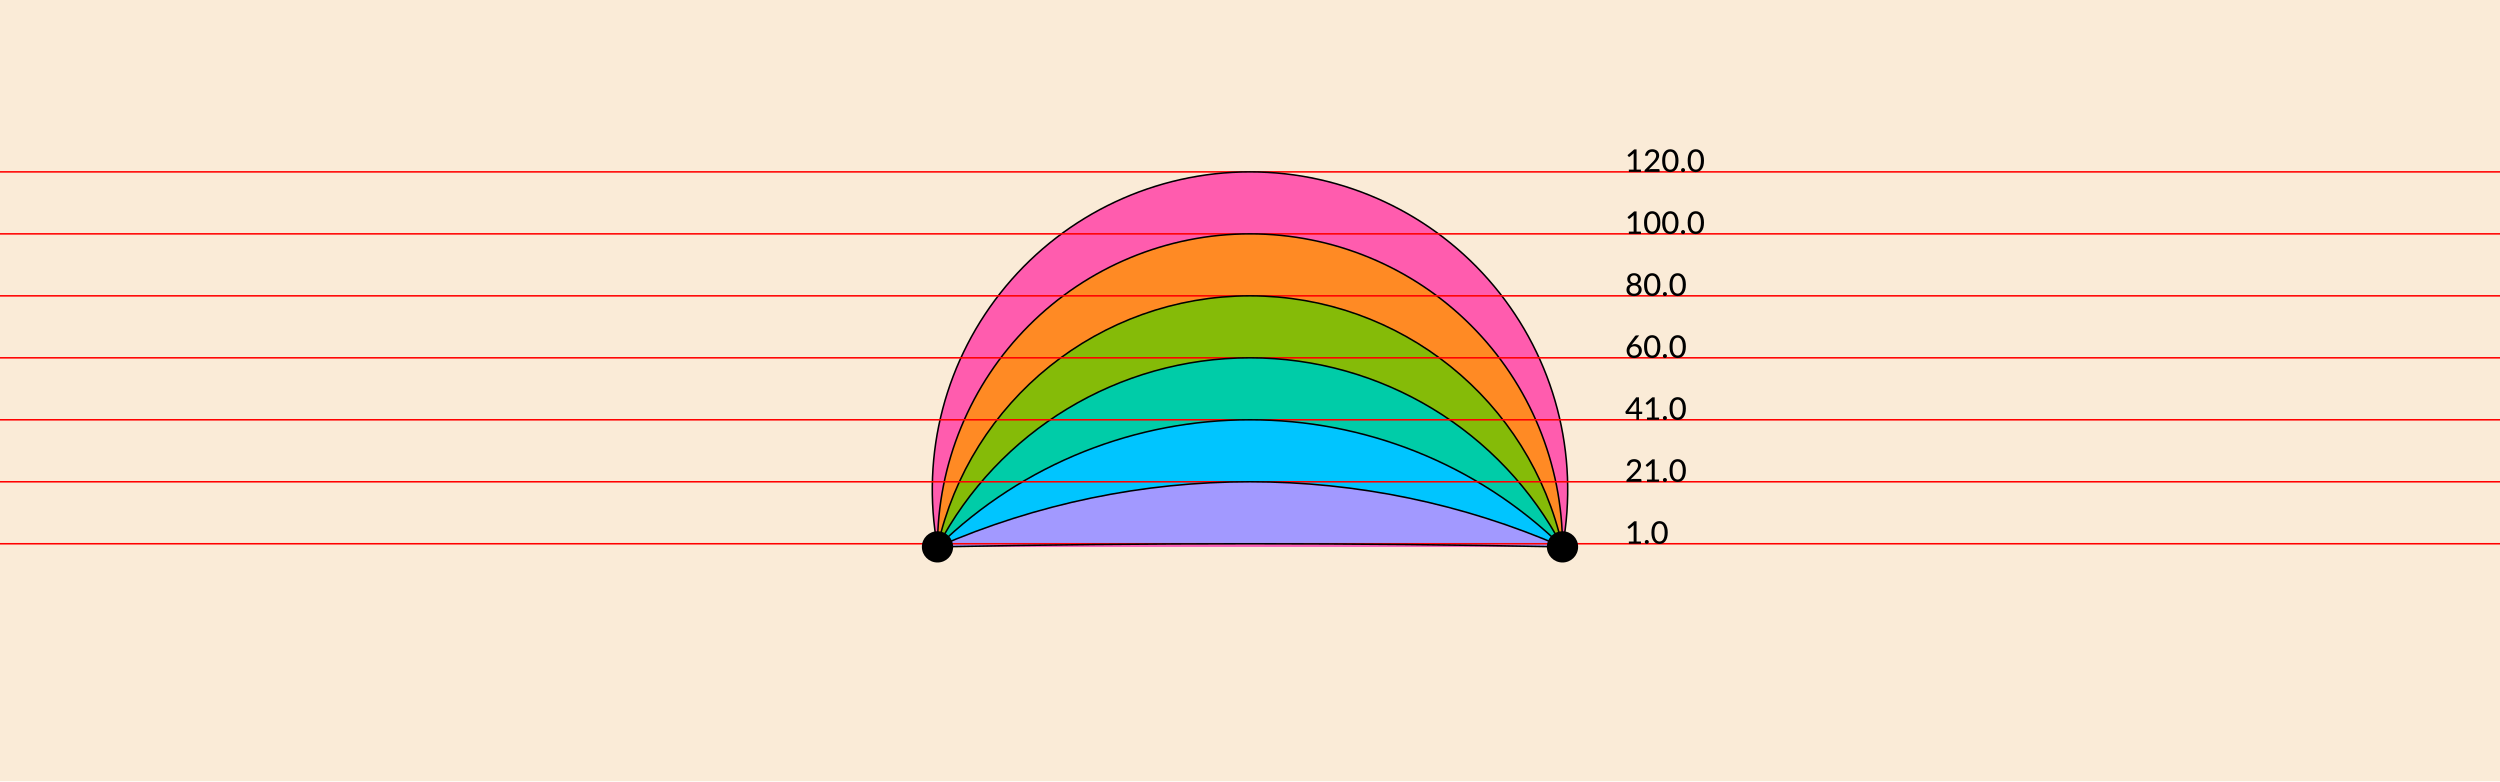
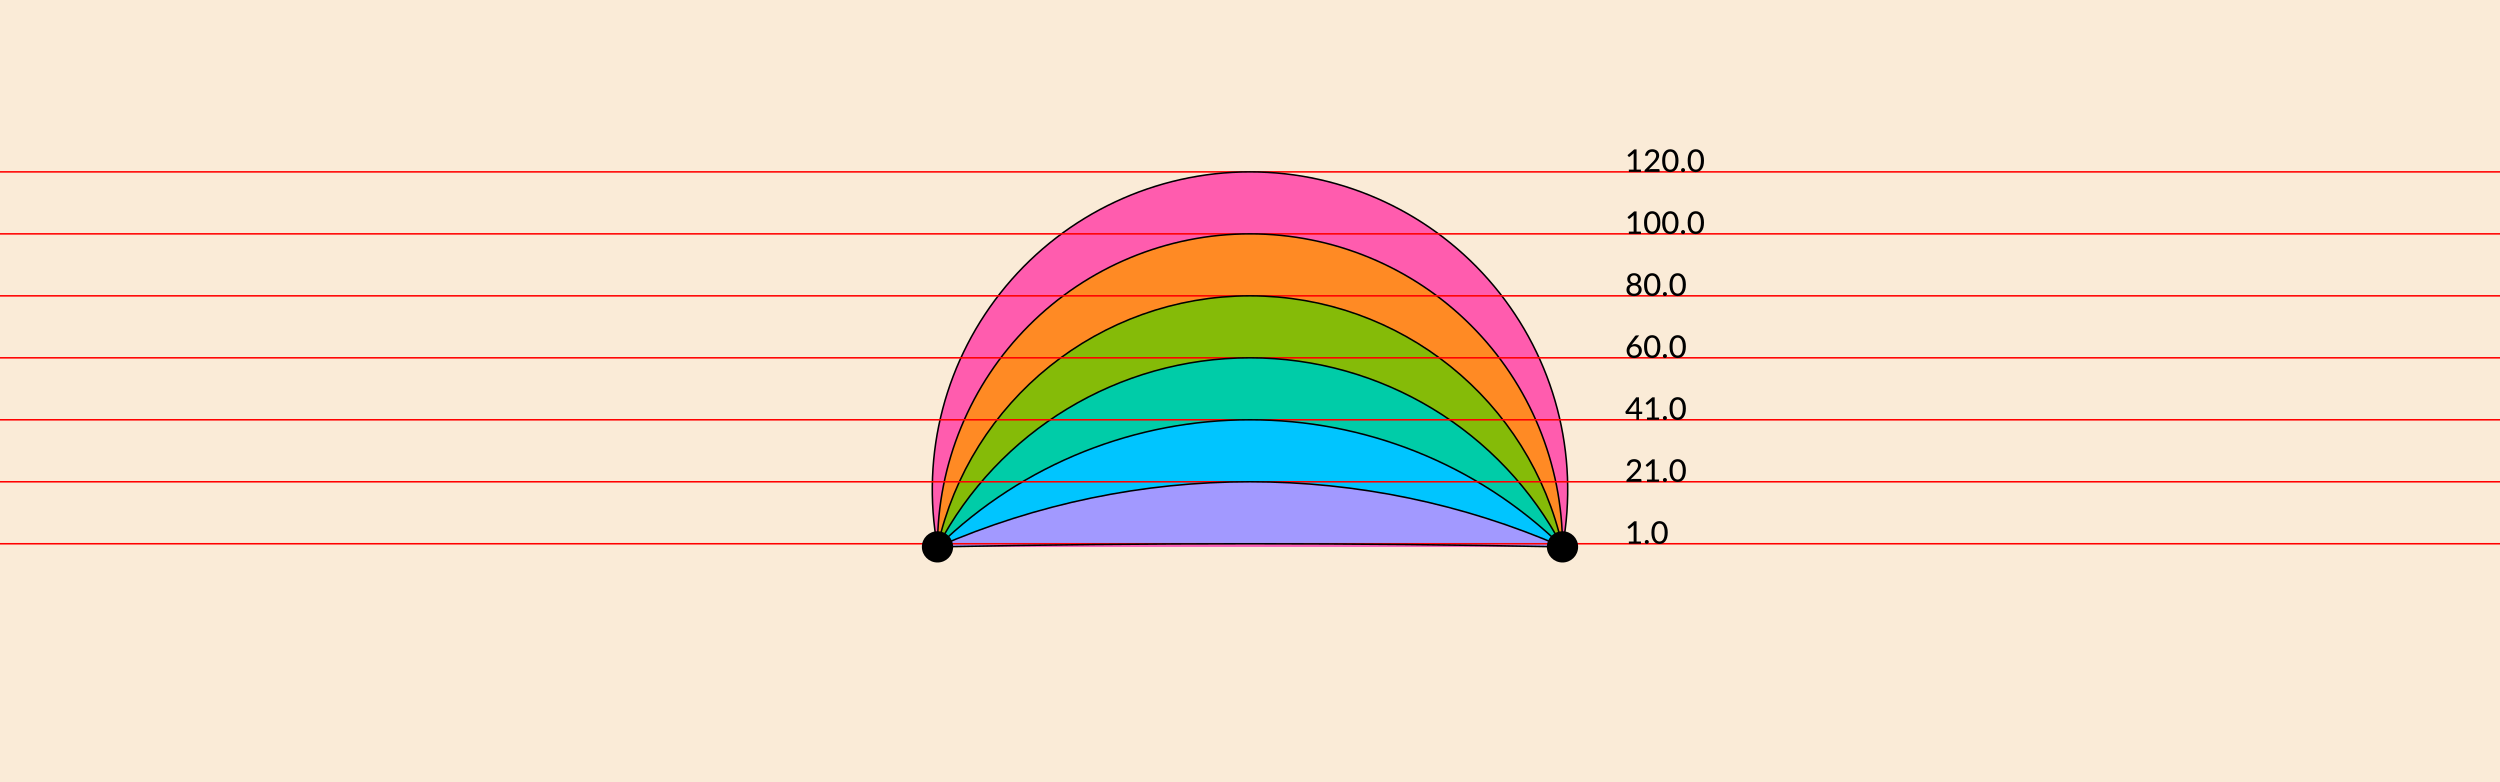
- <svg xmlns="http://www.w3.org/2000/svg" xmlns:xlink="http://www.w3.org/1999/xlink" width="800pt" height="250pt" viewBox="0 0 800 250" version="1.1">
+ <svg xmlns="http://www.w3.org/2000/svg" xmlns:xlink="http://www.w3.org/1999/xlink" width="800" height="250" viewBox="0 0 800 250">
  <defs>
    <g>
-       <symbol overflow="visible" id="glyph0-0">
-         <path style="stroke:none;" d="M 1.234 -5.703 C 1.41 -5.859 1.609 -5.984 1.828 -6.078 C 2.055 -6.18 2.328 -6.234 2.641 -6.234 C 2.848 -6.234 3.039 -6.203 3.219 -6.141 C 3.395 -6.086 3.539 -6.004 3.656 -5.891 C 3.781 -5.785 3.879 -5.656 3.953 -5.5 C 4.023 -5.352 4.062 -5.188 4.062 -5 C 4.062 -4.812 4.035 -4.648 3.984 -4.516 C 3.93 -4.391 3.867 -4.273 3.797 -4.172 C 3.723 -4.078 3.641 -3.992 3.547 -3.922 C 3.461 -3.848 3.379 -3.781 3.297 -3.719 C 3.223 -3.656 3.156 -3.594 3.094 -3.531 C 3.031 -3.469 2.992 -3.398 2.984 -3.328 L 2.891 -2.812 L 2.25 -2.812 L 2.188 -3.391 C 2.164 -3.504 2.176 -3.602 2.219 -3.688 C 2.258 -3.781 2.316 -3.859 2.391 -3.922 C 2.473 -3.992 2.555 -4.062 2.641 -4.125 C 2.734 -4.195 2.816 -4.27 2.891 -4.344 C 2.973 -4.414 3.039 -4.5 3.094 -4.594 C 3.145 -4.695 3.172 -4.812 3.172 -4.938 C 3.172 -5.102 3.113 -5.234 3 -5.328 C 2.883 -5.422 2.738 -5.469 2.562 -5.469 C 2.426 -5.469 2.312 -5.453 2.219 -5.422 C 2.125 -5.391 2.047 -5.359 1.984 -5.328 C 1.922 -5.297 1.863 -5.266 1.812 -5.234 C 1.77 -5.203 1.727 -5.188 1.688 -5.188 C 1.602 -5.188 1.535 -5.227 1.484 -5.312 Z M 1.969 -1.484 C 1.969 -1.555 1.984 -1.629 2.016 -1.703 C 2.047 -1.773 2.082 -1.836 2.125 -1.891 C 2.176 -1.941 2.238 -1.984 2.312 -2.016 C 2.383 -2.047 2.461 -2.062 2.547 -2.062 C 2.617 -2.062 2.688 -2.047 2.75 -2.016 C 2.82 -1.984 2.883 -1.941 2.938 -1.891 C 2.988 -1.836 3.031 -1.773 3.062 -1.703 C 3.094 -1.629 3.109 -1.555 3.109 -1.484 C 3.109 -1.398 3.094 -1.32 3.062 -1.25 C 3.031 -1.188 2.988 -1.129 2.938 -1.078 C 2.883 -1.023 2.82 -0.984 2.75 -0.953 C 2.688 -0.922 2.617 -0.906 2.547 -0.906 C 2.461 -0.906 2.383 -0.922 2.312 -0.953 C 2.238 -0.984 2.176 -1.023 2.125 -1.078 C 2.082 -1.129 2.047 -1.188 2.016 -1.25 C 1.984 -1.32 1.969 -1.398 1.969 -1.484 Z M 0.219 -7.172 L 5.125 -7.172 L 5.125 0 L 0.219 0 Z M 0.484 -0.281 L 4.828 -0.281 L 4.828 -6.891 L 0.484 -6.891 Z M 0.484 -0.281 " />
-       </symbol>
-       <symbol overflow="visible" id="glyph0-1">
-         <path style="stroke:none;" d="M 1.234 -0.719 L 2.766 -0.719 L 2.766 -5.484 C 2.766 -5.629 2.77 -5.781 2.781 -5.938 L 1.547 -4.891 C 1.492 -4.848 1.441 -4.82 1.391 -4.812 C 1.348 -4.812 1.305 -4.812 1.266 -4.812 C 1.234 -4.82 1.195 -4.836 1.156 -4.859 C 1.125 -4.879 1.102 -4.898 1.094 -4.922 L 0.797 -5.344 L 2.938 -7.188 L 3.703 -7.188 L 3.703 -0.719 L 5.109 -0.719 L 5.109 0 L 1.234 0 Z M 1.234 -0.719 " />
-       </symbol>
-       <symbol overflow="visible" id="glyph0-2">
-         <path style="stroke:none;" d="M 2.953 -7.25 C 3.266 -7.25 3.551 -7.203 3.812 -7.109 C 4.082 -7.023 4.312 -6.895 4.5 -6.719 C 4.695 -6.551 4.848 -6.344 4.953 -6.094 C 5.066 -5.844 5.125 -5.562 5.125 -5.25 C 5.125 -4.977 5.082 -4.727 5 -4.5 C 4.926 -4.281 4.82 -4.066 4.688 -3.859 C 4.551 -3.648 4.395 -3.445 4.219 -3.25 C 4.039 -3.051 3.852 -2.852 3.656 -2.656 L 1.812 -0.781 C 1.945 -0.812 2.082 -0.836 2.219 -0.859 C 2.363 -0.891 2.5 -0.906 2.625 -0.906 L 4.938 -0.906 C 5.031 -0.906 5.109 -0.875 5.172 -0.812 C 5.234 -0.75 5.266 -0.672 5.266 -0.578 L 5.266 0 L 0.453 0 L 0.453 -0.328 C 0.453 -0.391 0.469 -0.457 0.5 -0.531 C 0.531 -0.602 0.57 -0.664 0.625 -0.719 L 2.906 -3.016 C 3.094 -3.211 3.266 -3.395 3.422 -3.562 C 3.578 -3.738 3.707 -3.914 3.812 -4.094 C 3.926 -4.27 4.008 -4.445 4.062 -4.625 C 4.125 -4.812 4.156 -5.008 4.156 -5.219 C 4.156 -5.426 4.125 -5.602 4.062 -5.75 C 4 -5.906 3.91 -6.035 3.797 -6.141 C 3.68 -6.242 3.547 -6.316 3.391 -6.359 C 3.242 -6.41 3.082 -6.438 2.906 -6.438 C 2.727 -6.438 2.566 -6.41 2.422 -6.359 C 2.273 -6.316 2.145 -6.25 2.031 -6.156 C 1.914 -6.062 1.816 -5.953 1.734 -5.828 C 1.66 -5.703 1.602 -5.566 1.562 -5.422 C 1.52 -5.297 1.461 -5.211 1.391 -5.172 C 1.328 -5.129 1.227 -5.117 1.094 -5.141 L 0.594 -5.219 C 0.645 -5.551 0.738 -5.844 0.875 -6.094 C 1.008 -6.352 1.176 -6.566 1.375 -6.734 C 1.582 -6.91 1.82 -7.039 2.094 -7.125 C 2.363 -7.207 2.648 -7.25 2.953 -7.25 Z M 2.953 -7.25 " />
-       </symbol>
-       <symbol overflow="visible" id="glyph0-3">
-         <path style="stroke:none;" d="M 5.516 -3.594 C 5.516 -2.969 5.445 -2.422 5.312 -1.953 C 5.176 -1.492 4.988 -1.113 4.75 -0.812 C 4.52 -0.508 4.242 -0.285 3.922 -0.141 C 3.598 0.004 3.254 0.078 2.891 0.078 C 2.523 0.078 2.18 0.004 1.859 -0.141 C 1.547 -0.285 1.27 -0.508 1.031 -0.812 C 0.801 -1.113 0.617 -1.492 0.484 -1.953 C 0.359 -2.422 0.297 -2.969 0.297 -3.594 C 0.297 -4.219 0.359 -4.758 0.484 -5.219 C 0.617 -5.676 0.801 -6.055 1.031 -6.359 C 1.27 -6.66 1.547 -6.883 1.859 -7.031 C 2.18 -7.176 2.523 -7.25 2.891 -7.25 C 3.254 -7.25 3.598 -7.176 3.922 -7.031 C 4.242 -6.883 4.52 -6.66 4.75 -6.359 C 4.988 -6.055 5.176 -5.676 5.312 -5.219 C 5.445 -4.758 5.516 -4.219 5.516 -3.594 Z M 4.531 -3.594 C 4.531 -4.133 4.484 -4.586 4.391 -4.953 C 4.297 -5.316 4.176 -5.609 4.031 -5.828 C 3.883 -6.055 3.711 -6.219 3.516 -6.312 C 3.316 -6.406 3.109 -6.453 2.891 -6.453 C 2.68 -6.453 2.477 -6.406 2.281 -6.312 C 2.082 -6.219 1.906 -6.055 1.75 -5.828 C 1.602 -5.609 1.484 -5.316 1.391 -4.953 C 1.305 -4.586 1.266 -4.133 1.266 -3.594 C 1.266 -3.051 1.305 -2.594 1.391 -2.219 C 1.484 -1.852 1.602 -1.562 1.75 -1.344 C 1.906 -1.125 2.082 -0.961 2.281 -0.859 C 2.477 -0.766 2.68 -0.719 2.891 -0.719 C 3.109 -0.719 3.316 -0.766 3.516 -0.859 C 3.711 -0.961 3.883 -1.125 4.031 -1.344 C 4.176 -1.562 4.297 -1.852 4.391 -2.219 C 4.484 -2.594 4.531 -3.051 4.531 -3.594 Z M 4.531 -3.594 " />
-       </symbol>
-       <symbol overflow="visible" id="glyph0-4">
-         <path style="stroke:none;" d="M 0.531 -0.578 C 0.531 -0.66 0.547 -0.738 0.578 -0.812 C 0.617 -0.895 0.664 -0.969 0.719 -1.031 C 0.781 -1.094 0.848 -1.141 0.922 -1.172 C 1.004 -1.203 1.094 -1.219 1.188 -1.219 C 1.27 -1.219 1.348 -1.203 1.422 -1.172 C 1.504 -1.141 1.57 -1.094 1.625 -1.031 C 1.688 -0.969 1.734 -0.895 1.766 -0.812 C 1.805 -0.738 1.828 -0.66 1.828 -0.578 C 1.828 -0.484 1.805 -0.395 1.766 -0.312 C 1.734 -0.238 1.688 -0.172 1.625 -0.109 C 1.57 -0.055 1.504 -0.016 1.422 0.016 C 1.348 0.055 1.27 0.078 1.188 0.078 C 1.094 0.078 1.004 0.055 0.922 0.016 C 0.848 -0.016 0.781 -0.055 0.719 -0.109 C 0.664 -0.172 0.617 -0.238 0.578 -0.312 C 0.547 -0.395 0.531 -0.484 0.531 -0.578 Z M 0.531 -0.578 " />
-       </symbol>
-       <symbol overflow="visible" id="glyph0-5">
-         <path style="stroke:none;" d="M 2.906 0.078 C 2.539 0.078 2.207 0.031 1.906 -0.062 C 1.613 -0.156 1.359 -0.289 1.141 -0.469 C 0.93 -0.656 0.766 -0.875 0.641 -1.125 C 0.523 -1.375 0.469 -1.656 0.469 -1.969 C 0.469 -2.426 0.582 -2.801 0.812 -3.094 C 1.051 -3.395 1.395 -3.609 1.844 -3.734 C 1.469 -3.879 1.188 -4.086 1 -4.359 C 0.812 -4.641 0.719 -4.973 0.719 -5.359 C 0.719 -5.629 0.77 -5.879 0.875 -6.109 C 0.977 -6.336 1.125 -6.535 1.312 -6.703 C 1.508 -6.879 1.738 -7.016 2 -7.109 C 2.27 -7.203 2.57 -7.25 2.906 -7.25 C 3.227 -7.25 3.52 -7.203 3.781 -7.109 C 4.051 -7.016 4.281 -6.879 4.469 -6.703 C 4.664 -6.535 4.816 -6.336 4.922 -6.109 C 5.023 -5.879 5.078 -5.629 5.078 -5.359 C 5.078 -4.973 4.984 -4.641 4.797 -4.359 C 4.609 -4.086 4.328 -3.879 3.953 -3.734 C 4.398 -3.609 4.738 -3.395 4.969 -3.094 C 5.207 -2.801 5.328 -2.426 5.328 -1.969 C 5.328 -1.656 5.266 -1.375 5.141 -1.125 C 5.023 -0.875 4.859 -0.656 4.641 -0.469 C 4.43 -0.289 4.176 -0.156 3.875 -0.062 C 3.582 0.031 3.258 0.078 2.906 0.078 Z M 2.906 -0.672 C 3.133 -0.672 3.336 -0.703 3.516 -0.766 C 3.691 -0.836 3.844 -0.93 3.969 -1.047 C 4.094 -1.16 4.188 -1.297 4.25 -1.453 C 4.32 -1.617 4.359 -1.797 4.359 -1.984 C 4.359 -2.223 4.316 -2.426 4.234 -2.594 C 4.16 -2.77 4.055 -2.91 3.922 -3.016 C 3.785 -3.129 3.629 -3.207 3.453 -3.25 C 3.273 -3.301 3.094 -3.328 2.906 -3.328 C 2.707 -3.328 2.52 -3.301 2.344 -3.25 C 2.164 -3.207 2.008 -3.129 1.875 -3.016 C 1.75 -2.91 1.645 -2.77 1.562 -2.594 C 1.477 -2.426 1.438 -2.223 1.438 -1.984 C 1.438 -1.797 1.469 -1.617 1.531 -1.453 C 1.602 -1.297 1.703 -1.16 1.828 -1.047 C 1.953 -0.93 2.102 -0.836 2.281 -0.766 C 2.469 -0.703 2.676 -0.672 2.906 -0.672 Z M 2.906 -4.094 C 3.133 -4.094 3.328 -4.129 3.484 -4.203 C 3.641 -4.273 3.766 -4.367 3.859 -4.484 C 3.961 -4.598 4.035 -4.727 4.078 -4.875 C 4.129 -5.031 4.156 -5.188 4.156 -5.344 C 4.156 -5.5 4.129 -5.648 4.078 -5.797 C 4.023 -5.941 3.945 -6.066 3.844 -6.172 C 3.738 -6.285 3.609 -6.375 3.453 -6.438 C 3.297 -6.5 3.113 -6.531 2.906 -6.531 C 2.688 -6.531 2.5 -6.5 2.344 -6.438 C 2.188 -6.375 2.055 -6.285 1.953 -6.172 C 1.848 -6.066 1.77 -5.941 1.719 -5.797 C 1.664 -5.648 1.641 -5.5 1.641 -5.344 C 1.641 -5.188 1.66 -5.031 1.703 -4.875 C 1.754 -4.727 1.828 -4.598 1.922 -4.484 C 2.023 -4.367 2.156 -4.273 2.312 -4.203 C 2.477 -4.129 2.676 -4.094 2.906 -4.094 Z M 2.906 -4.094 " />
-       </symbol>
-       <symbol overflow="visible" id="glyph0-6">
-         <path style="stroke:none;" d="M 2.406 -4.5 C 2.344 -4.426 2.285 -4.352 2.234 -4.281 C 2.18 -4.207 2.129 -4.133 2.078 -4.062 C 2.234 -4.176 2.41 -4.258 2.609 -4.312 C 2.816 -4.375 3.035 -4.406 3.266 -4.406 C 3.547 -4.406 3.812 -4.359 4.062 -4.266 C 4.32 -4.172 4.551 -4.031 4.75 -3.844 C 4.945 -3.664 5.102 -3.441 5.219 -3.172 C 5.332 -2.91 5.391 -2.609 5.391 -2.266 C 5.391 -1.941 5.328 -1.633 5.203 -1.344 C 5.086 -1.062 4.922 -0.812 4.703 -0.594 C 4.484 -0.383 4.219 -0.219 3.906 -0.094 C 3.602 0.02 3.27 0.078 2.906 0.078 C 2.539 0.078 2.211 0.02 1.922 -0.094 C 1.629 -0.207 1.379 -0.375 1.172 -0.594 C 0.961 -0.812 0.801 -1.07 0.688 -1.375 C 0.57 -1.676 0.516 -2.016 0.516 -2.391 C 0.516 -2.703 0.582 -3.035 0.719 -3.391 C 0.863 -3.742 1.086 -4.125 1.391 -4.531 L 3.188 -6.938 C 3.238 -7.008 3.305 -7.066 3.391 -7.109 C 3.484 -7.148 3.582 -7.172 3.688 -7.172 L 4.547 -7.172 Z M 1.438 -2.219 C 1.438 -2 1.469 -1.797 1.531 -1.609 C 1.594 -1.422 1.688 -1.258 1.812 -1.125 C 1.938 -1 2.086 -0.895 2.266 -0.812 C 2.453 -0.738 2.66 -0.703 2.891 -0.703 C 3.117 -0.703 3.328 -0.738 3.516 -0.812 C 3.711 -0.895 3.879 -1 4.016 -1.125 C 4.148 -1.258 4.254 -1.414 4.328 -1.594 C 4.398 -1.781 4.438 -1.984 4.438 -2.203 C 4.438 -2.43 4.398 -2.633 4.328 -2.812 C 4.254 -3 4.148 -3.156 4.016 -3.281 C 3.891 -3.414 3.734 -3.516 3.547 -3.578 C 3.367 -3.648 3.172 -3.688 2.953 -3.688 C 2.711 -3.688 2.5 -3.645 2.312 -3.562 C 2.125 -3.488 1.961 -3.383 1.828 -3.25 C 1.703 -3.113 1.602 -2.957 1.531 -2.781 C 1.469 -2.602 1.438 -2.414 1.438 -2.219 Z M 1.438 -2.219 " />
-       </symbol>
-       <symbol overflow="visible" id="glyph0-7">
-         <path style="stroke:none;" d="M 4.469 -2.609 L 5.516 -2.609 L 5.516 -2.062 C 5.516 -2 5.5 -1.945 5.469 -1.906 C 5.438 -1.875 5.383 -1.859 5.312 -1.859 L 4.469 -1.859 L 4.469 0 L 3.641 0 L 3.641 -1.859 L 0.469 -1.859 C 0.406 -1.859 0.348 -1.879 0.297 -1.922 C 0.242 -1.961 0.211 -2.016 0.203 -2.078 L 0.109 -2.562 L 3.578 -7.188 L 4.469 -7.188 Z M 3.641 -5.453 C 3.641 -5.547 3.641 -5.645 3.641 -5.75 C 3.648 -5.863 3.664 -5.973 3.688 -6.078 L 1.125 -2.609 L 3.641 -2.609 Z M 3.641 -5.453 " />
-       </symbol>
+       <g id="glyph-0-0">
+         <path d="M 1.234 -0.719 L 2.766 -0.719 L 2.766 -5.484 C 2.766 -5.629 2.77 -5.781 2.781 -5.938 L 1.547 -4.891 C 1.492 -4.848 1.441 -4.82 1.391 -4.812 C 1.348 -4.812 1.305 -4.812 1.266 -4.812 C 1.234 -4.82 1.195 -4.836 1.156 -4.859 C 1.125 -4.879 1.102 -4.898 1.094 -4.922 L 0.797 -5.344 L 2.938 -7.188 L 3.703 -7.188 L 3.703 -0.719 L 5.109 -0.719 L 5.109 0 L 1.234 0 Z M 1.234 -0.719 " />
+       </g>
+       <g id="glyph-0-1">
+         <path d="M 2.953 -7.25 C 3.266 -7.25 3.551 -7.203 3.812 -7.109 C 4.082 -7.023 4.312 -6.895 4.5 -6.719 C 4.695 -6.551 4.848 -6.344 4.953 -6.094 C 5.066 -5.844 5.125 -5.562 5.125 -5.25 C 5.125 -4.977 5.082 -4.727 5 -4.5 C 4.926 -4.281 4.82 -4.066 4.688 -3.859 C 4.551 -3.648 4.395 -3.445 4.219 -3.25 C 4.039 -3.051 3.852 -2.852 3.656 -2.656 L 1.812 -0.781 C 1.945 -0.812 2.082 -0.836 2.219 -0.859 C 2.363 -0.891 2.5 -0.906 2.625 -0.906 L 4.938 -0.906 C 5.031 -0.906 5.109 -0.875 5.172 -0.812 C 5.234 -0.75 5.266 -0.672 5.266 -0.578 L 5.266 0 L 0.453 0 L 0.453 -0.328 C 0.453 -0.391 0.469 -0.457 0.5 -0.531 C 0.531 -0.602 0.57 -0.664 0.625 -0.719 L 2.906 -3.016 C 3.094 -3.211 3.266 -3.395 3.422 -3.562 C 3.578 -3.738 3.707 -3.914 3.812 -4.094 C 3.926 -4.27 4.008 -4.445 4.062 -4.625 C 4.125 -4.812 4.156 -5.008 4.156 -5.219 C 4.156 -5.426 4.125 -5.602 4.062 -5.75 C 4 -5.906 3.91 -6.035 3.797 -6.141 C 3.68 -6.242 3.547 -6.316 3.391 -6.359 C 3.242 -6.41 3.082 -6.438 2.906 -6.438 C 2.727 -6.438 2.566 -6.41 2.422 -6.359 C 2.273 -6.316 2.145 -6.25 2.031 -6.156 C 1.914 -6.062 1.816 -5.953 1.734 -5.828 C 1.66 -5.703 1.602 -5.566 1.562 -5.422 C 1.52 -5.297 1.461 -5.211 1.391 -5.172 C 1.328 -5.129 1.227 -5.117 1.094 -5.141 L 0.594 -5.219 C 0.645 -5.551 0.738 -5.844 0.875 -6.094 C 1.008 -6.352 1.176 -6.566 1.375 -6.734 C 1.582 -6.91 1.82 -7.039 2.094 -7.125 C 2.363 -7.207 2.648 -7.25 2.953 -7.25 Z M 2.953 -7.25 " />
+       </g>
+       <g id="glyph-0-2">
+         <path d="M 5.516 -3.594 C 5.516 -2.969 5.445 -2.422 5.312 -1.953 C 5.176 -1.492 4.988 -1.113 4.75 -0.812 C 4.52 -0.508 4.242 -0.285 3.922 -0.141 C 3.598 0.004 3.254 0.078 2.891 0.078 C 2.523 0.078 2.18 0.004 1.859 -0.141 C 1.547 -0.285 1.27 -0.508 1.031 -0.812 C 0.801 -1.113 0.617 -1.492 0.484 -1.953 C 0.359 -2.422 0.297 -2.969 0.297 -3.594 C 0.297 -4.219 0.359 -4.758 0.484 -5.219 C 0.617 -5.676 0.801 -6.055 1.031 -6.359 C 1.27 -6.66 1.547 -6.883 1.859 -7.031 C 2.18 -7.176 2.523 -7.25 2.891 -7.25 C 3.254 -7.25 3.598 -7.176 3.922 -7.031 C 4.242 -6.883 4.52 -6.66 4.75 -6.359 C 4.988 -6.055 5.176 -5.676 5.312 -5.219 C 5.445 -4.758 5.516 -4.219 5.516 -3.594 Z M 4.531 -3.594 C 4.531 -4.133 4.484 -4.586 4.391 -4.953 C 4.297 -5.316 4.176 -5.609 4.031 -5.828 C 3.883 -6.055 3.711 -6.219 3.516 -6.312 C 3.316 -6.406 3.109 -6.453 2.891 -6.453 C 2.68 -6.453 2.477 -6.406 2.281 -6.312 C 2.082 -6.219 1.906 -6.055 1.75 -5.828 C 1.602 -5.609 1.484 -5.316 1.391 -4.953 C 1.305 -4.586 1.266 -4.133 1.266 -3.594 C 1.266 -3.051 1.305 -2.594 1.391 -2.219 C 1.484 -1.852 1.602 -1.562 1.75 -1.344 C 1.906 -1.125 2.082 -0.961 2.281 -0.859 C 2.477 -0.766 2.68 -0.719 2.891 -0.719 C 3.109 -0.719 3.316 -0.766 3.516 -0.859 C 3.711 -0.961 3.883 -1.125 4.031 -1.344 C 4.176 -1.562 4.297 -1.852 4.391 -2.219 C 4.484 -2.594 4.531 -3.051 4.531 -3.594 Z M 4.531 -3.594 " />
+       </g>
+       <g id="glyph-0-3">
+         <path d="M 0.531 -0.578 C 0.531 -0.66 0.547 -0.738 0.578 -0.812 C 0.617 -0.895 0.664 -0.969 0.719 -1.031 C 0.781 -1.094 0.848 -1.141 0.922 -1.172 C 1.004 -1.203 1.094 -1.219 1.188 -1.219 C 1.27 -1.219 1.348 -1.203 1.422 -1.172 C 1.504 -1.141 1.57 -1.094 1.625 -1.031 C 1.688 -0.969 1.734 -0.895 1.766 -0.812 C 1.805 -0.738 1.828 -0.66 1.828 -0.578 C 1.828 -0.484 1.805 -0.395 1.766 -0.312 C 1.734 -0.238 1.688 -0.172 1.625 -0.109 C 1.57 -0.055 1.504 -0.016 1.422 0.016 C 1.348 0.055 1.27 0.078 1.188 0.078 C 1.094 0.078 1.004 0.055 0.922 0.016 C 0.848 -0.016 0.781 -0.055 0.719 -0.109 C 0.664 -0.172 0.617 -0.238 0.578 -0.312 C 0.547 -0.395 0.531 -0.484 0.531 -0.578 Z M 0.531 -0.578 " />
+       </g>
+       <g id="glyph-0-4">
+         <path d="M 2.906 0.078 C 2.539 0.078 2.207 0.031 1.906 -0.062 C 1.613 -0.156 1.359 -0.289 1.141 -0.469 C 0.93 -0.656 0.766 -0.875 0.641 -1.125 C 0.523 -1.375 0.469 -1.656 0.469 -1.969 C 0.469 -2.426 0.582 -2.801 0.812 -3.094 C 1.051 -3.395 1.395 -3.609 1.844 -3.734 C 1.469 -3.879 1.188 -4.086 1 -4.359 C 0.812 -4.641 0.719 -4.973 0.719 -5.359 C 0.719 -5.629 0.77 -5.879 0.875 -6.109 C 0.977 -6.336 1.125 -6.535 1.312 -6.703 C 1.508 -6.879 1.738 -7.016 2 -7.109 C 2.27 -7.203 2.57 -7.25 2.906 -7.25 C 3.227 -7.25 3.52 -7.203 3.781 -7.109 C 4.051 -7.016 4.281 -6.879 4.469 -6.703 C 4.664 -6.535 4.816 -6.336 4.922 -6.109 C 5.023 -5.879 5.078 -5.629 5.078 -5.359 C 5.078 -4.973 4.984 -4.641 4.797 -4.359 C 4.609 -4.086 4.328 -3.879 3.953 -3.734 C 4.398 -3.609 4.738 -3.395 4.969 -3.094 C 5.207 -2.801 5.328 -2.426 5.328 -1.969 C 5.328 -1.656 5.266 -1.375 5.141 -1.125 C 5.023 -0.875 4.859 -0.656 4.641 -0.469 C 4.43 -0.289 4.176 -0.156 3.875 -0.062 C 3.582 0.031 3.258 0.078 2.906 0.078 Z M 2.906 -0.672 C 3.133 -0.672 3.336 -0.703 3.516 -0.766 C 3.691 -0.836 3.844 -0.93 3.969 -1.047 C 4.094 -1.16 4.188 -1.297 4.25 -1.453 C 4.32 -1.617 4.359 -1.797 4.359 -1.984 C 4.359 -2.223 4.316 -2.426 4.234 -2.594 C 4.16 -2.77 4.055 -2.91 3.922 -3.016 C 3.785 -3.129 3.629 -3.207 3.453 -3.25 C 3.273 -3.301 3.094 -3.328 2.906 -3.328 C 2.707 -3.328 2.52 -3.301 2.344 -3.25 C 2.164 -3.207 2.008 -3.129 1.875 -3.016 C 1.75 -2.91 1.645 -2.77 1.562 -2.594 C 1.477 -2.426 1.438 -2.223 1.438 -1.984 C 1.438 -1.797 1.469 -1.617 1.531 -1.453 C 1.602 -1.297 1.703 -1.16 1.828 -1.047 C 1.953 -0.93 2.102 -0.836 2.281 -0.766 C 2.469 -0.703 2.676 -0.672 2.906 -0.672 Z M 2.906 -4.094 C 3.133 -4.094 3.328 -4.129 3.484 -4.203 C 3.641 -4.273 3.766 -4.367 3.859 -4.484 C 3.961 -4.598 4.035 -4.727 4.078 -4.875 C 4.129 -5.031 4.156 -5.188 4.156 -5.344 C 4.156 -5.5 4.129 -5.648 4.078 -5.797 C 4.023 -5.941 3.945 -6.066 3.844 -6.172 C 3.738 -6.285 3.609 -6.375 3.453 -6.438 C 3.297 -6.5 3.113 -6.531 2.906 -6.531 C 2.688 -6.531 2.5 -6.5 2.344 -6.438 C 2.188 -6.375 2.055 -6.285 1.953 -6.172 C 1.848 -6.066 1.77 -5.941 1.719 -5.797 C 1.664 -5.648 1.641 -5.5 1.641 -5.344 C 1.641 -5.188 1.66 -5.031 1.703 -4.875 C 1.754 -4.727 1.828 -4.598 1.922 -4.484 C 2.023 -4.367 2.156 -4.273 2.312 -4.203 C 2.477 -4.129 2.676 -4.094 2.906 -4.094 Z M 2.906 -4.094 " />
+       </g>
+       <g id="glyph-0-5">
+         <path d="M 2.406 -4.5 C 2.344 -4.426 2.285 -4.352 2.234 -4.281 C 2.18 -4.207 2.129 -4.133 2.078 -4.062 C 2.234 -4.176 2.41 -4.258 2.609 -4.312 C 2.816 -4.375 3.035 -4.406 3.266 -4.406 C 3.547 -4.406 3.812 -4.359 4.062 -4.266 C 4.32 -4.172 4.551 -4.031 4.75 -3.844 C 4.945 -3.664 5.102 -3.441 5.219 -3.172 C 5.332 -2.91 5.391 -2.609 5.391 -2.266 C 5.391 -1.941 5.328 -1.633 5.203 -1.344 C 5.086 -1.062 4.922 -0.812 4.703 -0.594 C 4.484 -0.383 4.219 -0.219 3.906 -0.094 C 3.602 0.02 3.27 0.078 2.906 0.078 C 2.539 0.078 2.211 0.02 1.922 -0.094 C 1.629 -0.207 1.379 -0.375 1.172 -0.594 C 0.961 -0.812 0.801 -1.07 0.688 -1.375 C 0.57 -1.676 0.516 -2.016 0.516 -2.391 C 0.516 -2.703 0.582 -3.035 0.719 -3.391 C 0.863 -3.742 1.086 -4.125 1.391 -4.531 L 3.188 -6.938 C 3.238 -7.008 3.305 -7.066 3.391 -7.109 C 3.484 -7.148 3.582 -7.172 3.688 -7.172 L 4.547 -7.172 Z M 1.438 -2.219 C 1.438 -2 1.469 -1.797 1.531 -1.609 C 1.594 -1.422 1.688 -1.258 1.812 -1.125 C 1.938 -1 2.086 -0.895 2.266 -0.812 C 2.453 -0.738 2.66 -0.703 2.891 -0.703 C 3.117 -0.703 3.328 -0.738 3.516 -0.812 C 3.711 -0.895 3.879 -1 4.016 -1.125 C 4.148 -1.258 4.254 -1.414 4.328 -1.594 C 4.398 -1.781 4.438 -1.984 4.438 -2.203 C 4.438 -2.43 4.398 -2.633 4.328 -2.812 C 4.254 -3 4.148 -3.156 4.016 -3.281 C 3.891 -3.414 3.734 -3.516 3.547 -3.578 C 3.367 -3.648 3.172 -3.688 2.953 -3.688 C 2.711 -3.688 2.5 -3.645 2.312 -3.562 C 2.125 -3.488 1.961 -3.383 1.828 -3.25 C 1.703 -3.113 1.602 -2.957 1.531 -2.781 C 1.469 -2.602 1.438 -2.414 1.438 -2.219 Z M 1.438 -2.219 " />
+       </g>
+       <g id="glyph-0-6">
+         <path d="M 4.469 -2.609 L 5.516 -2.609 L 5.516 -2.062 C 5.516 -2 5.5 -1.945 5.469 -1.906 C 5.438 -1.875 5.383 -1.859 5.312 -1.859 L 4.469 -1.859 L 4.469 0 L 3.641 0 L 3.641 -1.859 L 0.469 -1.859 C 0.406 -1.859 0.348 -1.879 0.297 -1.922 C 0.242 -1.961 0.211 -2.016 0.203 -2.078 L 0.109 -2.562 L 3.578 -7.188 L 4.469 -7.188 Z M 3.641 -5.453 C 3.641 -5.547 3.641 -5.645 3.641 -5.75 C 3.648 -5.863 3.664 -5.973 3.688 -6.078 L 1.125 -2.609 L 3.641 -2.609 Z M 3.641 -5.453 " />
+       </g>
    </g>
  </defs>
-   <g id="surface1520">
-     <rect x="0" y="0" width="800" height="250" style="fill:rgb(98.039%,92.157%,84.314%);fill-opacity:1;stroke:none;" />
-     <path style="fill:none;stroke-width:0.5;stroke-linecap:butt;stroke-linejoin:miter;stroke:rgb(100%,0%,0%);stroke-opacity:1;stroke-miterlimit:10;" d="M 800 55 L 0 55 " />
-     <path style="fill-rule:nonzero;fill:rgb(100%,36.27%,68.337%);fill-opacity:1;stroke-width:0.5;stroke-linecap:butt;stroke-linejoin:miter;stroke:rgb(0%,0%,0%);stroke-opacity:1;stroke-miterlimit:10;" d="M 300 175 C 294.559 145.32 302.582 114.762 321.898 91.582 C 341.215 68.402 369.828 55 400 55 C 430.172 55 458.785 68.402 478.102 91.582 C 497.418 114.762 505.441 145.32 500 175 " />
-     <g style="fill:rgb(0%,0%,0%);fill-opacity:1;">
-       <use xlink:href="#glyph0-1" x="520" y="55" />
-       <use xlink:href="#glyph0-2" x="525.8" y="55" />
-       <use xlink:href="#glyph0-3" x="531.6" y="55" />
-       <use xlink:href="#glyph0-4" x="537.4" y="55" />
-       <use xlink:href="#glyph0-3" x="539.76" y="55" />
-     </g>
-     <path style="fill:none;stroke-width:0.5;stroke-linecap:butt;stroke-linejoin:miter;stroke:rgb(100%,0%,0%);stroke-opacity:1;stroke-miterlimit:10;" d="M 800 74.832 L 0 74.832 " />
-     <path style="fill-rule:nonzero;fill:rgb(100%,54.297%,14.03%);fill-opacity:1;stroke-width:0.5;stroke-linecap:butt;stroke-linejoin:miter;stroke:rgb(0%,0%,0%);stroke-opacity:1;stroke-miterlimit:10;" d="M 300 175 C 299.957 148.449 310.473 122.973 329.23 104.18 C 347.988 85.391 373.449 74.832 400 74.832 C 426.551 74.832 452.012 85.391 470.77 104.18 C 489.527 122.973 500.043 148.449 500 175 " />
-     <g style="fill:rgb(0%,0%,0%);fill-opacity:1;">
-       <use xlink:href="#glyph0-1" x="520" y="74.833" />
-       <use xlink:href="#glyph0-3" x="525.8" y="74.833" />
-       <use xlink:href="#glyph0-3" x="531.6" y="74.833" />
-       <use xlink:href="#glyph0-4" x="537.4" y="74.833" />
-       <use xlink:href="#glyph0-3" x="539.76" y="74.833" />
-     </g>
-     <path style="fill:none;stroke-width:0.5;stroke-linecap:butt;stroke-linejoin:miter;stroke:rgb(100%,0%,0%);stroke-opacity:1;stroke-miterlimit:10;" d="M 800 94.668 L 0 94.668 " />
-     <path style="fill-rule:nonzero;fill:rgb(52.18%,73.518%,3.26%);fill-opacity:1;stroke-width:0.5;stroke-linecap:butt;stroke-linejoin:miter;stroke:rgb(0%,0%,0%);stroke-opacity:1;stroke-miterlimit:10;" d="M 300 175 C 310.359 128.078 351.949 94.668 400 94.668 C 448.051 94.668 489.641 128.078 500 175 " />
-     <g style="fill:rgb(0%,0%,0%);fill-opacity:1;">
-       <use xlink:href="#glyph0-5" x="520" y="94.667" />
-       <use xlink:href="#glyph0-3" x="525.8" y="94.667" />
-       <use xlink:href="#glyph0-4" x="531.6" y="94.667" />
-       <use xlink:href="#glyph0-3" x="533.96" y="94.667" />
-     </g>
-     <path style="fill:none;stroke-width:0.5;stroke-linecap:butt;stroke-linejoin:miter;stroke:rgb(100%,0%,0%);stroke-opacity:1;stroke-miterlimit:10;" d="M 800 114.5 L 0 114.5 " />
-     <path style="fill-rule:nonzero;fill:rgb(0%,79.869%,65.743%);fill-opacity:1;stroke-width:0.5;stroke-linecap:butt;stroke-linejoin:miter;stroke:rgb(0%,0%,0%);stroke-opacity:1;stroke-miterlimit:10;" d="M 300 175 C 319.488 137.805 358.008 114.5 400 114.5 C 441.992 114.5 480.512 137.805 500 175 " />
-     <g style="fill:rgb(0%,0%,0%);fill-opacity:1;">
-       <use xlink:href="#glyph0-6" x="520" y="114.5" />
-       <use xlink:href="#glyph0-3" x="525.8" y="114.5" />
-       <use xlink:href="#glyph0-4" x="531.6" y="114.5" />
-       <use xlink:href="#glyph0-3" x="533.96" y="114.5" />
-     </g>
-     <path style="fill:none;stroke-width:0.5;stroke-linecap:butt;stroke-linejoin:miter;stroke:rgb(100%,0%,0%);stroke-opacity:1;stroke-miterlimit:10;" d="M 800 134.332 L 0 134.332 " />
-     <path style="fill-rule:nonzero;fill:rgb(0%,77.218%,100%);fill-opacity:1;stroke-width:0.5;stroke-linecap:butt;stroke-linejoin:miter;stroke:rgb(0%,0%,0%);stroke-opacity:1;stroke-miterlimit:10;" d="M 300 175 C 355.641 120.777 444.359 120.777 500 175 " />
-     <g style="fill:rgb(0%,0%,0%);fill-opacity:1;">
-       <use xlink:href="#glyph0-7" x="520" y="134.333" />
-       <use xlink:href="#glyph0-1" x="525.8" y="134.333" />
-       <use xlink:href="#glyph0-4" x="531.6" y="134.333" />
-       <use xlink:href="#glyph0-3" x="533.96" y="134.333" />
-     </g>
-     <path style="fill:none;stroke-width:0.5;stroke-linecap:butt;stroke-linejoin:miter;stroke:rgb(100%,0%,0%);stroke-opacity:1;stroke-miterlimit:10;" d="M 800 154.168 L 0 154.168 " />
-     <path style="fill-rule:nonzero;fill:rgb(63.709%,59.817%,100%);fill-opacity:1;stroke-width:0.5;stroke-linecap:butt;stroke-linejoin:miter;stroke:rgb(0%,0%,0%);stroke-opacity:1;stroke-miterlimit:10;" d="M 300 175 C 363.773 147.223 436.227 147.223 500 175 " />
-     <g style="fill:rgb(0%,0%,0%);fill-opacity:1;">
-       <use xlink:href="#glyph0-2" x="520" y="154.167" />
-       <use xlink:href="#glyph0-1" x="525.8" y="154.167" />
-       <use xlink:href="#glyph0-4" x="531.6" y="154.167" />
-       <use xlink:href="#glyph0-3" x="533.96" y="154.167" />
-     </g>
-     <path style="fill:none;stroke-width:0.5;stroke-linecap:butt;stroke-linejoin:miter;stroke:rgb(100%,0%,0%);stroke-opacity:1;stroke-miterlimit:10;" d="M 800 174 L 0 174 " />
-     <path style="fill-rule:nonzero;fill:rgb(100%,36.363%,69.297%);fill-opacity:1;stroke-width:0.5;stroke-linecap:butt;stroke-linejoin:miter;stroke:rgb(0%,0%,0%);stroke-opacity:1;stroke-miterlimit:10;" d="M 300 175 C 366.66 173.668 433.34 173.668 500 175 " />
-     <g style="fill:rgb(0%,0%,0%);fill-opacity:1;">
-       <use xlink:href="#glyph0-1" x="520" y="174" />
-       <use xlink:href="#glyph0-4" x="525.8" y="174" />
-       <use xlink:href="#glyph0-3" x="528.16" y="174" />
-     </g>
-     <path style=" stroke:none;fill-rule:nonzero;fill:rgb(0%,0%,0%);fill-opacity:1;" d="M 305 175 C 305 177.762 302.762 180 300 180 C 297.238 180 295 177.762 295 175 C 295 172.238 297.238 170 300 170 C 302.762 170 305 172.238 305 175 Z M 305 175 " />
-     <path style=" stroke:none;fill-rule:nonzero;fill:rgb(0%,0%,0%);fill-opacity:1;" d="M 505 175 C 505 177.762 502.762 180 500 180 C 497.238 180 495 177.762 495 175 C 495 172.238 497.238 170 500 170 C 502.762 170 505 172.238 505 175 Z M 505 175 " />
+   <rect x="-80" y="-25" width="960" height="300" fill="rgb(98.039%, 92.157%, 84.314%)" fill-opacity="1" />
+   <path fill="none" stroke-width="0.5" stroke-linecap="butt" stroke-linejoin="miter" stroke="rgb(100%, 0%, 0%)" stroke-opacity="1" stroke-miterlimit="10" d="M 800 55 L 0 55 " />
+   <path fill-rule="nonzero" fill="rgb(100%, 36.27%, 68.337%)" fill-opacity="1" stroke-width="0.5" stroke-linecap="butt" stroke-linejoin="miter" stroke="rgb(0%, 0%, 0%)" stroke-opacity="1" stroke-miterlimit="10" d="M 300 175 C 294.559 145.32 302.582 114.762 321.898 91.582 C 341.215 68.402 369.828 55 400 55 C 430.172 55 458.785 68.402 478.102 91.582 C 497.418 114.762 505.441 145.32 500 175 " />
+   <g fill="rgb(0%, 0%, 0%)" fill-opacity="1">
+     <use xlink:href="#glyph-0-0" x="520" y="55" />
+     <use xlink:href="#glyph-0-1" x="525.8" y="55" />
+     <use xlink:href="#glyph-0-2" x="531.6" y="55" />
+     <use xlink:href="#glyph-0-3" x="537.4" y="55" />
+     <use xlink:href="#glyph-0-2" x="539.76" y="55" />
  </g>
+   <path fill="none" stroke-width="0.5" stroke-linecap="butt" stroke-linejoin="miter" stroke="rgb(100%, 0%, 0%)" stroke-opacity="1" stroke-miterlimit="10" d="M 800 74.832 L 0 74.832 " />
+   <path fill-rule="nonzero" fill="rgb(100%, 54.297%, 14.03%)" fill-opacity="1" stroke-width="0.5" stroke-linecap="butt" stroke-linejoin="miter" stroke="rgb(0%, 0%, 0%)" stroke-opacity="1" stroke-miterlimit="10" d="M 300 175 C 299.957 148.449 310.473 122.973 329.23 104.18 C 347.988 85.391 373.449 74.832 400 74.832 C 426.551 74.832 452.012 85.391 470.77 104.18 C 489.527 122.973 500.043 148.449 500 175 " />
+   <g fill="rgb(0%, 0%, 0%)" fill-opacity="1">
+     <use xlink:href="#glyph-0-0" x="520" y="74.833" />
+     <use xlink:href="#glyph-0-2" x="525.8" y="74.833" />
+     <use xlink:href="#glyph-0-2" x="531.6" y="74.833" />
+     <use xlink:href="#glyph-0-3" x="537.4" y="74.833" />
+     <use xlink:href="#glyph-0-2" x="539.76" y="74.833" />
+   </g>
+   <path fill="none" stroke-width="0.5" stroke-linecap="butt" stroke-linejoin="miter" stroke="rgb(100%, 0%, 0%)" stroke-opacity="1" stroke-miterlimit="10" d="M 800 94.668 L 0 94.668 " />
+   <path fill-rule="nonzero" fill="rgb(52.18%, 73.518%, 3.26%)" fill-opacity="1" stroke-width="0.5" stroke-linecap="butt" stroke-linejoin="miter" stroke="rgb(0%, 0%, 0%)" stroke-opacity="1" stroke-miterlimit="10" d="M 300 175 C 310.359 128.078 351.949 94.668 400 94.668 C 448.051 94.668 489.641 128.078 500 175 " />
+   <g fill="rgb(0%, 0%, 0%)" fill-opacity="1">
+     <use xlink:href="#glyph-0-4" x="520" y="94.667" />
+     <use xlink:href="#glyph-0-2" x="525.8" y="94.667" />
+     <use xlink:href="#glyph-0-3" x="531.6" y="94.667" />
+     <use xlink:href="#glyph-0-2" x="533.96" y="94.667" />
+   </g>
+   <path fill="none" stroke-width="0.5" stroke-linecap="butt" stroke-linejoin="miter" stroke="rgb(100%, 0%, 0%)" stroke-opacity="1" stroke-miterlimit="10" d="M 800 114.5 L 0 114.5 " />
+   <path fill-rule="nonzero" fill="rgb(0%, 79.869%, 65.743%)" fill-opacity="1" stroke-width="0.5" stroke-linecap="butt" stroke-linejoin="miter" stroke="rgb(0%, 0%, 0%)" stroke-opacity="1" stroke-miterlimit="10" d="M 300 175 C 319.488 137.805 358.008 114.5 400 114.5 C 441.992 114.5 480.512 137.805 500 175 " />
+   <g fill="rgb(0%, 0%, 0%)" fill-opacity="1">
+     <use xlink:href="#glyph-0-5" x="520" y="114.5" />
+     <use xlink:href="#glyph-0-2" x="525.8" y="114.5" />
+     <use xlink:href="#glyph-0-3" x="531.6" y="114.5" />
+     <use xlink:href="#glyph-0-2" x="533.96" y="114.5" />
+   </g>
+   <path fill="none" stroke-width="0.5" stroke-linecap="butt" stroke-linejoin="miter" stroke="rgb(100%, 0%, 0%)" stroke-opacity="1" stroke-miterlimit="10" d="M 800 134.332 L 0 134.332 " />
+   <path fill-rule="nonzero" fill="rgb(0%, 77.218%, 100%)" fill-opacity="1" stroke-width="0.5" stroke-linecap="butt" stroke-linejoin="miter" stroke="rgb(0%, 0%, 0%)" stroke-opacity="1" stroke-miterlimit="10" d="M 300 175 C 355.641 120.777 444.359 120.777 500 175 " />
+   <g fill="rgb(0%, 0%, 0%)" fill-opacity="1">
+     <use xlink:href="#glyph-0-6" x="520" y="134.333" />
+     <use xlink:href="#glyph-0-0" x="525.8" y="134.333" />
+     <use xlink:href="#glyph-0-3" x="531.6" y="134.333" />
+     <use xlink:href="#glyph-0-2" x="533.96" y="134.333" />
+   </g>
+   <path fill="none" stroke-width="0.5" stroke-linecap="butt" stroke-linejoin="miter" stroke="rgb(100%, 0%, 0%)" stroke-opacity="1" stroke-miterlimit="10" d="M 800 154.168 L 0 154.168 " />
+   <path fill-rule="nonzero" fill="rgb(63.709%, 59.817%, 100%)" fill-opacity="1" stroke-width="0.5" stroke-linecap="butt" stroke-linejoin="miter" stroke="rgb(0%, 0%, 0%)" stroke-opacity="1" stroke-miterlimit="10" d="M 300 175 C 363.773 147.223 436.227 147.223 500 175 " />
+   <g fill="rgb(0%, 0%, 0%)" fill-opacity="1">
+     <use xlink:href="#glyph-0-1" x="520" y="154.167" />
+     <use xlink:href="#glyph-0-0" x="525.8" y="154.167" />
+     <use xlink:href="#glyph-0-3" x="531.6" y="154.167" />
+     <use xlink:href="#glyph-0-2" x="533.96" y="154.167" />
+   </g>
+   <path fill="none" stroke-width="0.5" stroke-linecap="butt" stroke-linejoin="miter" stroke="rgb(100%, 0%, 0%)" stroke-opacity="1" stroke-miterlimit="10" d="M 800 174 L 0 174 " />
+   <path fill-rule="nonzero" fill="rgb(100%, 36.363%, 69.297%)" fill-opacity="1" stroke-width="0.5" stroke-linecap="butt" stroke-linejoin="miter" stroke="rgb(0%, 0%, 0%)" stroke-opacity="1" stroke-miterlimit="10" d="M 300 175 C 366.66 173.668 433.34 173.668 500 175 " />
+   <g fill="rgb(0%, 0%, 0%)" fill-opacity="1">
+     <use xlink:href="#glyph-0-0" x="520" y="174" />
+     <use xlink:href="#glyph-0-3" x="525.8" y="174" />
+     <use xlink:href="#glyph-0-2" x="528.16" y="174" />
+   </g>
+   <path fill-rule="nonzero" fill="rgb(0%, 0%, 0%)" fill-opacity="1" d="M 305 175 C 305 177.762 302.762 180 300 180 C 297.238 180 295 177.762 295 175 C 295 172.238 297.238 170 300 170 C 302.762 170 305 172.238 305 175 Z M 305 175 " />
+   <path fill-rule="nonzero" fill="rgb(0%, 0%, 0%)" fill-opacity="1" d="M 505 175 C 505 177.762 502.762 180 500 180 C 497.238 180 495 177.762 495 175 C 495 172.238 497.238 170 500 170 C 502.762 170 505 172.238 505 175 Z M 505 175 " />
</svg>
